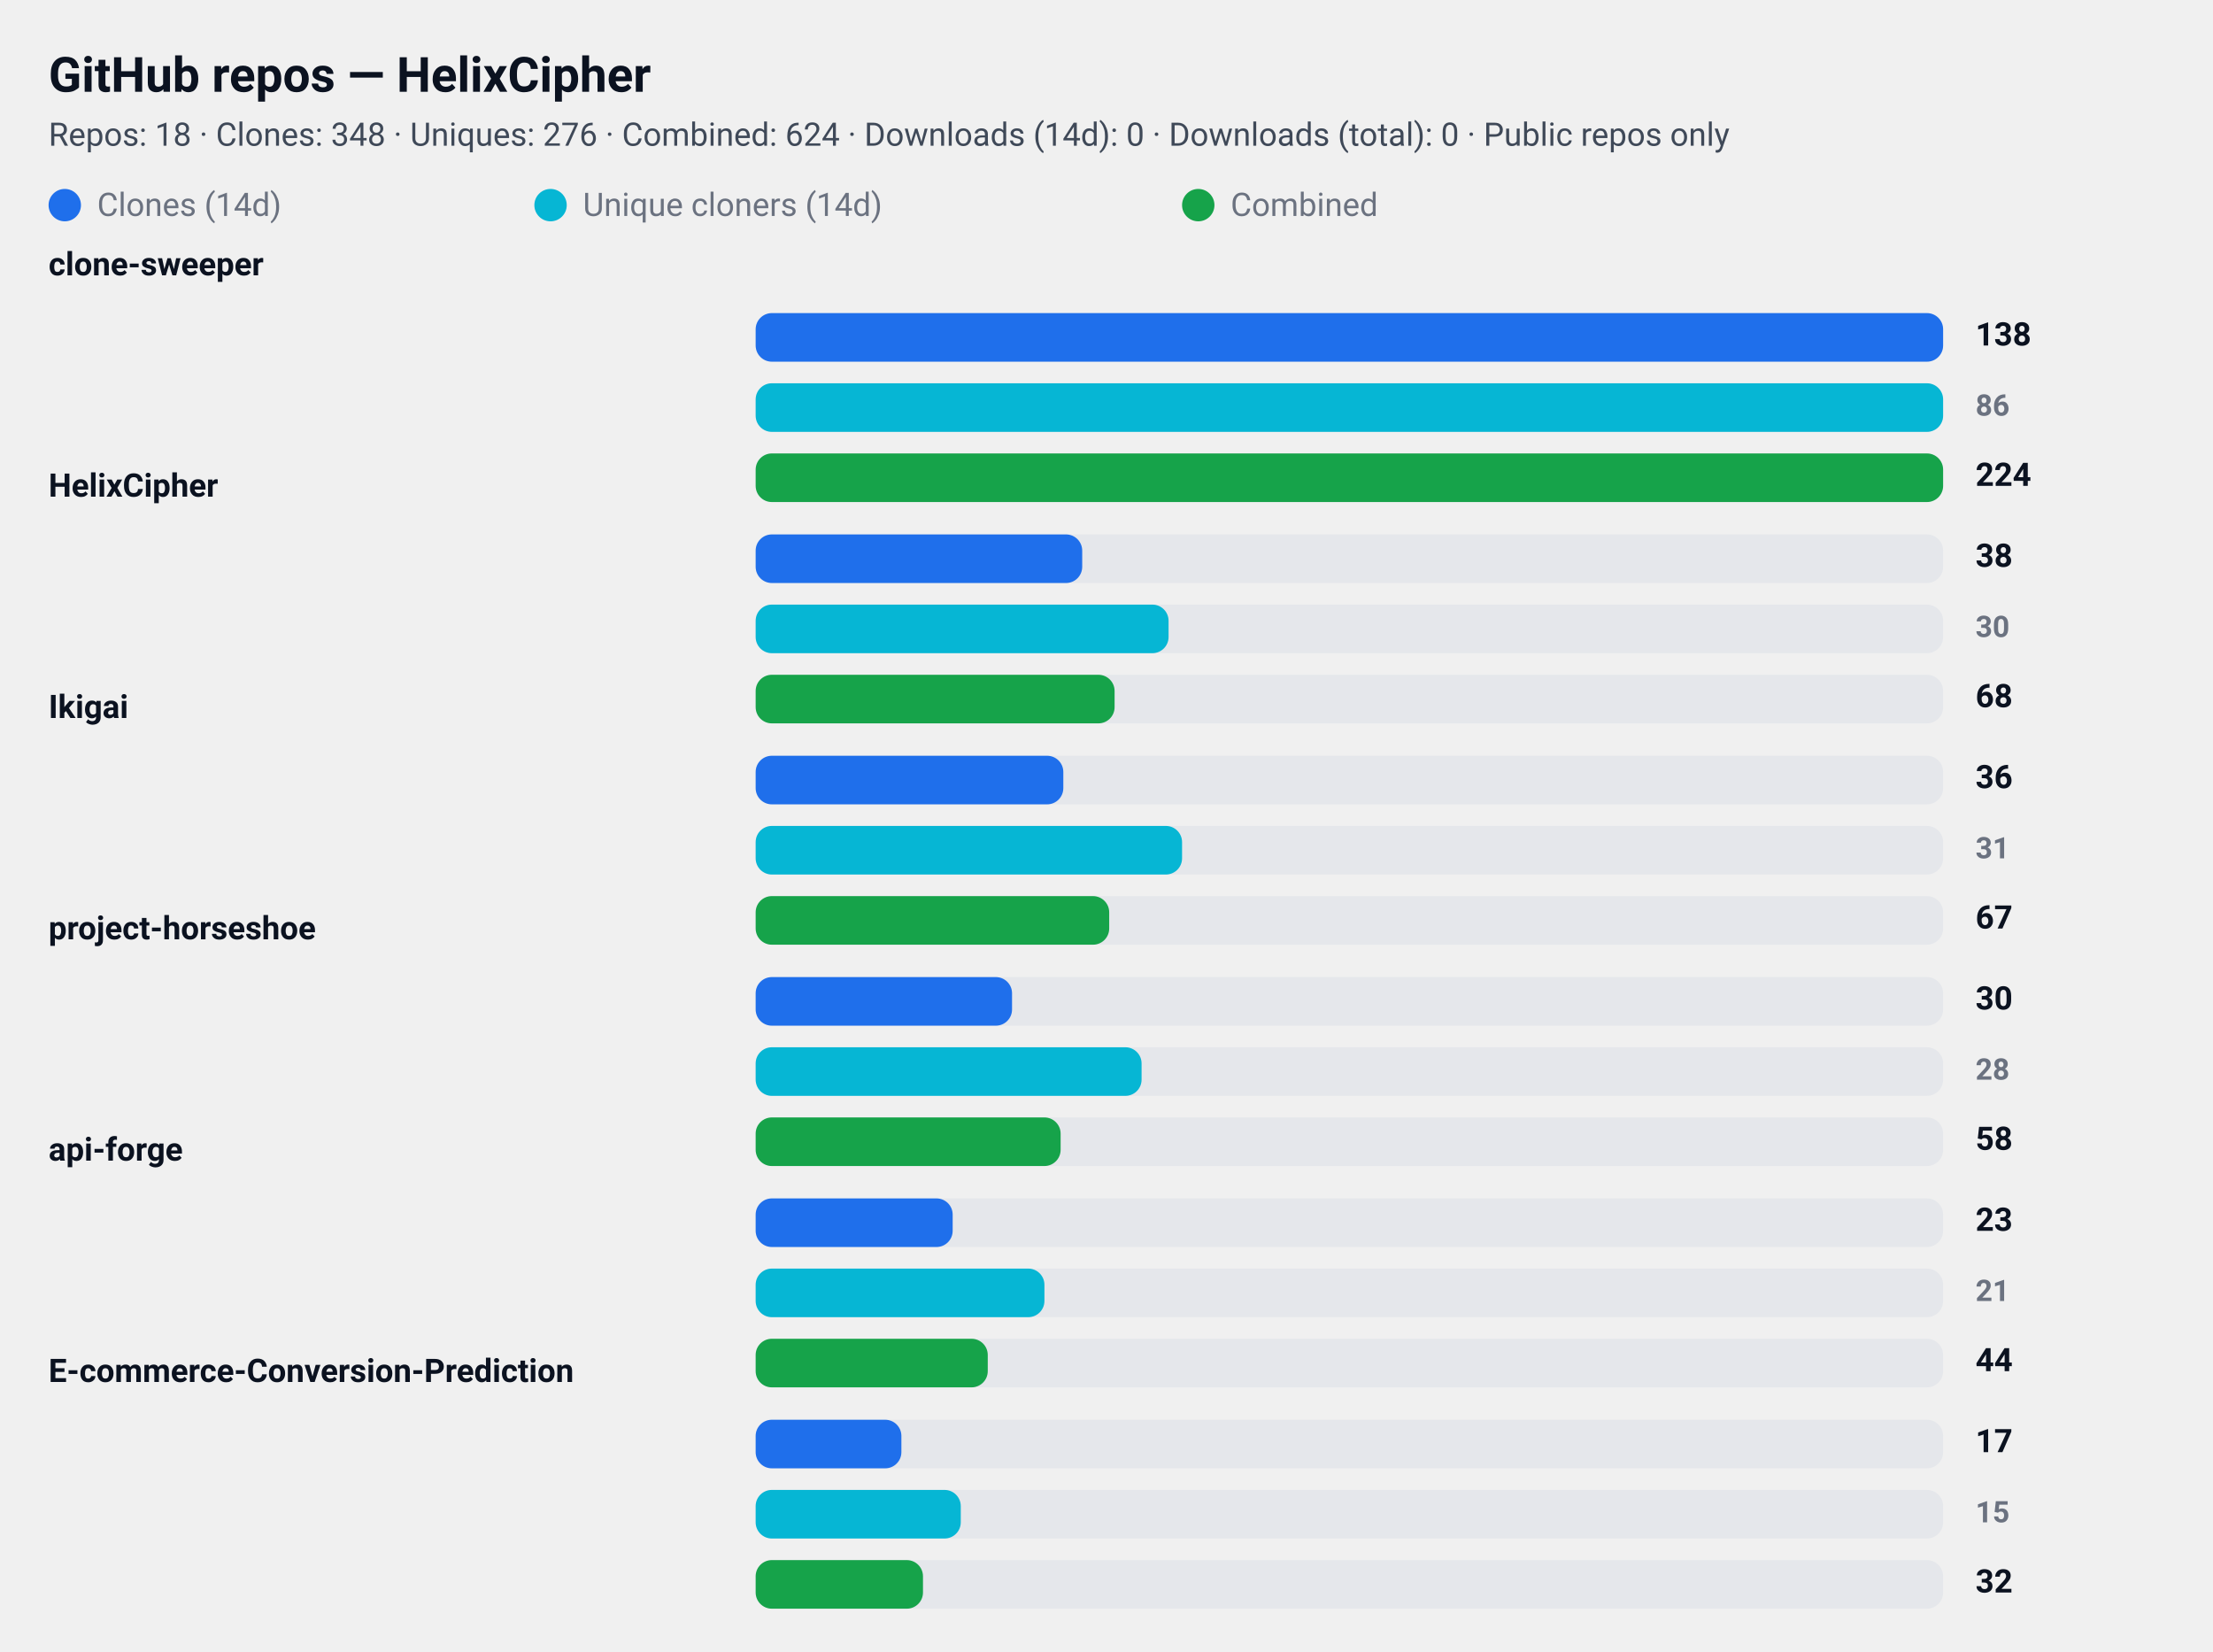
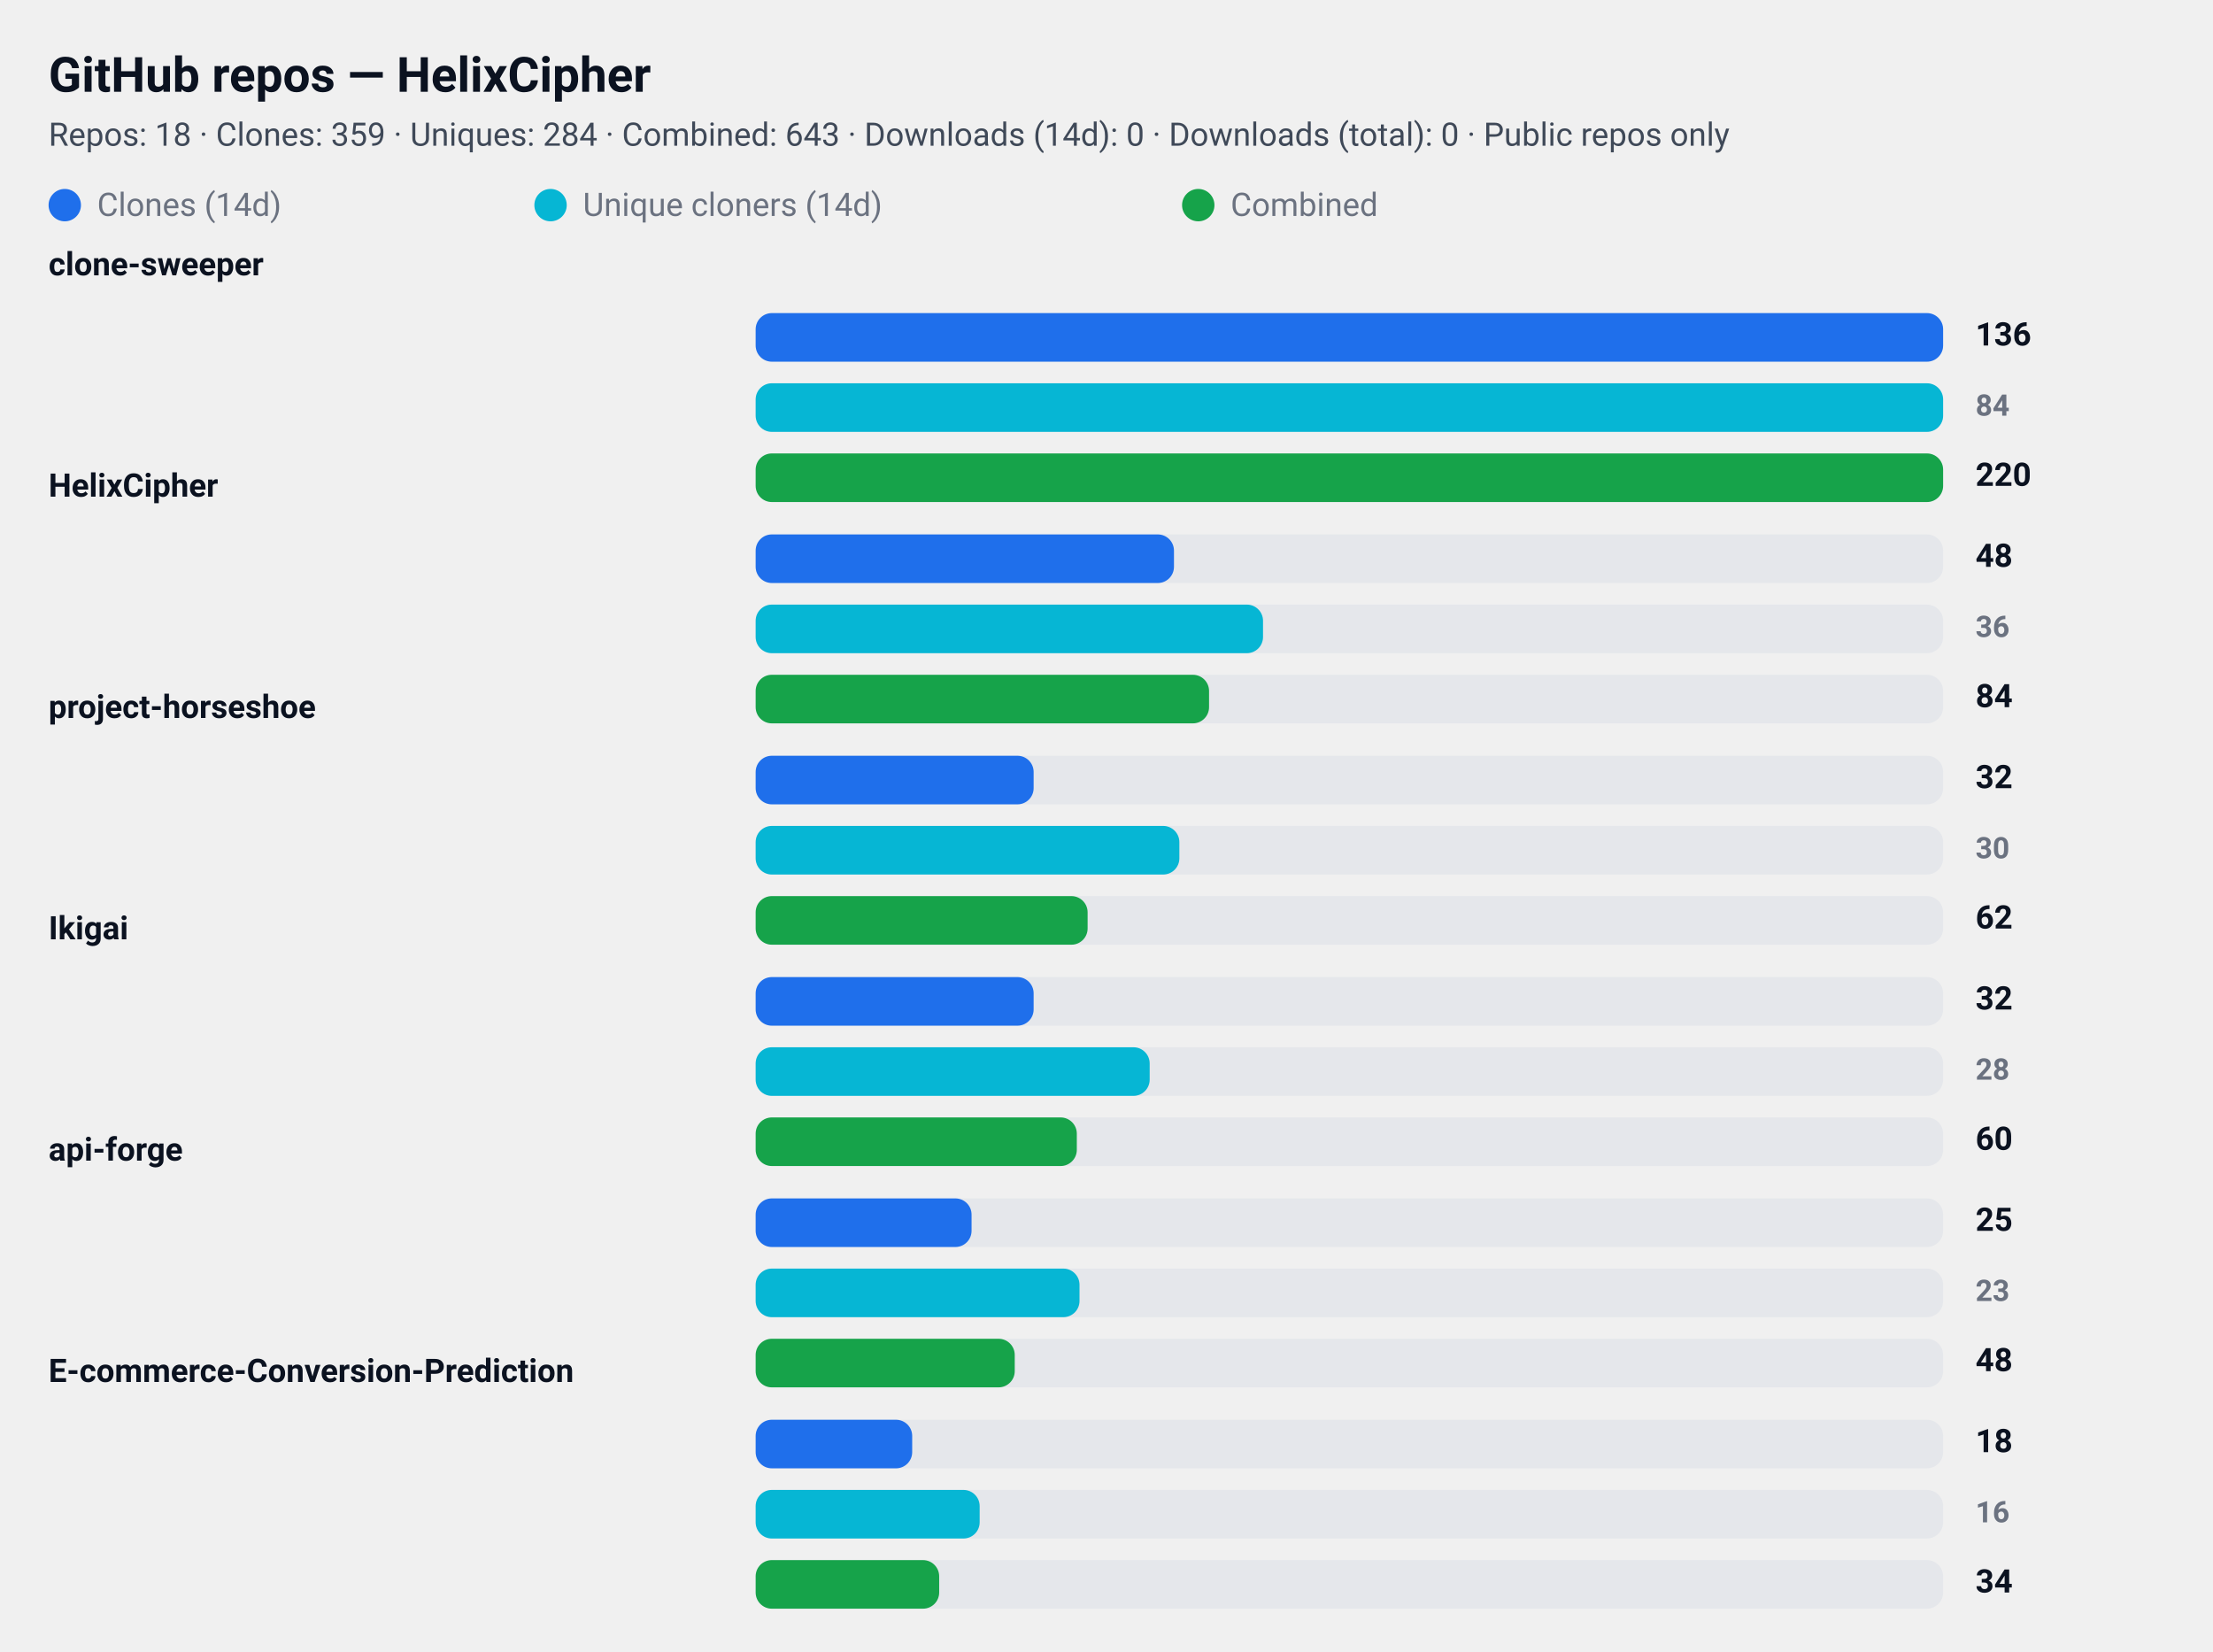
<svg xmlns="http://www.w3.org/2000/svg" width="820" height="612" viewBox="0 0 820 612" role="img" aria-label="GitHub repository clone statistics">
  <style>
  .card  { font-family: "Segoe UI", Roboto, "Helvetica Neue", Arial, sans-serif; }
  .title { font-weight: 700; font-size: 18px; fill: #0b1220; }
  .meta  { font-weight: 400; font-size: 12px; fill: #374151; opacity: 0.95; }
  .label { font-weight: 600; font-size: 12px; fill: #0b1220; }
  .count { font-weight: 700; font-size: 12px; fill: #0b1220; text-anchor: start; }
  .count-small { font-weight: 600; font-size: 11px; fill:#6b7280; text-anchor: start; }
  .muted { font-size:12px; fill:#6b7280; }

  .bar-clone { fill: #1f6feb; rx:6; }
  .bar-uniq  { fill: #06b6d4; rx:6; }
  .bar-comb  { fill: #16a34a; rx:6; }

  .bar-bg { fill: #e5e7eb; rx:6; }
  @media (prefers-color-scheme: dark) {
    .title, .meta, .label, .count, .count-small, .muted { fill: #ffffff; }
    .meta, .count-small { opacity: 0.9; }
  }
</style>
  <rect x="0" y="0" width="820" height="612" rx="12" fill="transparent" />
  <text x="18" y="34" class="title card">GitHub repos — HelixCipher</text>
-   <text x="18" y="54" class="meta card">Repos: 18 · Clones: 348 · Uniques: 276 · Combined: 624 · Downloads (14d): 0 · Downloads (total): 0 · Public repos only</text>
+   <text x="18" y="54" class="meta card">Repos: 18 · Clones: 359 · Uniques: 284 · Combined: 643 · Downloads (14d): 0 · Downloads (total): 0 · Public repos only</text>
  <g id="legend">
    <rect x="18" y="70" width="12" height="12" class="bar-clone" />
    <text x="36" y="80" class="muted card">Clones (14d)</text>
    <rect x="198" y="70" width="12" height="12" class="bar-uniq" />
    <text x="216" y="80" class="muted card">Unique cloners (14d)</text>
    <rect x="438" y="70" width="12" height="12" class="bar-comb" />
    <text x="456" y="80" class="muted card">Combined</text>
  </g>
  <text x="18" y="102" class="label card">clone-sweeper</text>
  <rect x="280" y="116" width="440" height="18" class="bar-bg" />
  <rect x="280" y="116" width="440" height="18" class="bar-clone" />
-   <text x="732" y="128" class="count card">138</text>
+   <text x="732" y="128" class="count card">136</text>
  <rect x="280" y="142" width="440" height="18" class="bar-bg" />
  <rect x="280" y="142" width="440" height="18" class="bar-uniq" />
-   <text x="732" y="154" class="count-small card">86</text>
+   <text x="732" y="154" class="count-small card">84</text>
  <rect x="280" y="168" width="440" height="18" class="bar-bg" />
  <rect x="280" y="168" width="440" height="18" class="bar-comb" />
-   <text x="732" y="180" class="count card">224</text>
+   <text x="732" y="180" class="count card">220</text>
  <text x="18" y="184" class="label card">HelixCipher</text>
  <rect x="280" y="198" width="440" height="18" class="bar-bg" />
-   <rect x="280" y="198" width="121" height="18" class="bar-clone" />
-   <text x="732" y="210" class="count card">38</text>
+   <rect x="280" y="198" width="155" height="18" class="bar-clone" />
+   <text x="732" y="210" class="count card">48</text>
  <rect x="280" y="224" width="440" height="18" class="bar-bg" />
-   <rect x="280" y="224" width="153" height="18" class="bar-uniq" />
-   <text x="732" y="236" class="count-small card">30</text>
+   <rect x="280" y="224" width="188" height="18" class="bar-uniq" />
+   <text x="732" y="236" class="count-small card">36</text>
  <rect x="280" y="250" width="440" height="18" class="bar-bg" />
-   <rect x="280" y="250" width="133" height="18" class="bar-comb" />
-   <text x="732" y="262" class="count card">68</text>
-   <text x="18" y="266" class="label card">Ikigai</text>
+   <rect x="280" y="250" width="168" height="18" class="bar-comb" />
+   <text x="732" y="262" class="count card">84</text>
+   <text x="18" y="266" class="label card">project-horseshoe</text>
  <rect x="280" y="280" width="440" height="18" class="bar-bg" />
-   <rect x="280" y="280" width="114" height="18" class="bar-clone" />
-   <text x="732" y="292" class="count card">36</text>
+   <rect x="280" y="280" width="103" height="18" class="bar-clone" />
+   <text x="732" y="292" class="count card">32</text>
  <rect x="280" y="306" width="440" height="18" class="bar-bg" />
-   <rect x="280" y="306" width="158" height="18" class="bar-uniq" />
-   <text x="732" y="318" class="count-small card">31</text>
+   <rect x="280" y="306" width="157" height="18" class="bar-uniq" />
+   <text x="732" y="318" class="count-small card">30</text>
  <rect x="280" y="332" width="440" height="18" class="bar-bg" />
-   <rect x="280" y="332" width="131" height="18" class="bar-comb" />
-   <text x="732" y="344" class="count card">67</text>
-   <text x="18" y="348" class="label card">project-horseshoe</text>
+   <rect x="280" y="332" width="123" height="18" class="bar-comb" />
+   <text x="732" y="344" class="count card">62</text>
+   <text x="18" y="348" class="label card">Ikigai</text>
  <rect x="280" y="362" width="440" height="18" class="bar-bg" />
-   <rect x="280" y="362" width="95" height="18" class="bar-clone" />
-   <text x="732" y="374" class="count card">30</text>
+   <rect x="280" y="362" width="103" height="18" class="bar-clone" />
+   <text x="732" y="374" class="count card">32</text>
  <rect x="280" y="388" width="440" height="18" class="bar-bg" />
-   <rect x="280" y="388" width="143" height="18" class="bar-uniq" />
+   <rect x="280" y="388" width="146" height="18" class="bar-uniq" />
  <text x="732" y="400" class="count-small card">28</text>
  <rect x="280" y="414" width="440" height="18" class="bar-bg" />
-   <rect x="280" y="414" width="113" height="18" class="bar-comb" />
-   <text x="732" y="426" class="count card">58</text>
+   <rect x="280" y="414" width="119" height="18" class="bar-comb" />
+   <text x="732" y="426" class="count card">60</text>
  <text x="18" y="430" class="label card">api-forge</text>
  <rect x="280" y="444" width="440" height="18" class="bar-bg" />
-   <rect x="280" y="444" width="73" height="18" class="bar-clone" />
-   <text x="732" y="456" class="count card">23</text>
+   <rect x="280" y="444" width="80" height="18" class="bar-clone" />
+   <text x="732" y="456" class="count card">25</text>
  <rect x="280" y="470" width="440" height="18" class="bar-bg" />
-   <rect x="280" y="470" width="107" height="18" class="bar-uniq" />
-   <text x="732" y="482" class="count-small card">21</text>
+   <rect x="280" y="470" width="120" height="18" class="bar-uniq" />
+   <text x="732" y="482" class="count-small card">23</text>
  <rect x="280" y="496" width="440" height="18" class="bar-bg" />
-   <rect x="280" y="496" width="86" height="18" class="bar-comb" />
-   <text x="732" y="508" class="count card">44</text>
+   <rect x="280" y="496" width="96" height="18" class="bar-comb" />
+   <text x="732" y="508" class="count card">48</text>
  <text x="18" y="512" class="label card">E-commerce-Conversion-Prediction</text>
  <rect x="280" y="526" width="440" height="18" class="bar-bg" />
-   <rect x="280" y="526" width="54" height="18" class="bar-clone" />
-   <text x="732" y="538" class="count card">17</text>
+   <rect x="280" y="526" width="58" height="18" class="bar-clone" />
+   <text x="732" y="538" class="count card">18</text>
  <rect x="280" y="552" width="440" height="18" class="bar-bg" />
-   <rect x="280" y="552" width="76" height="18" class="bar-uniq" />
-   <text x="732" y="564" class="count-small card">15</text>
+   <rect x="280" y="552" width="83" height="18" class="bar-uniq" />
+   <text x="732" y="564" class="count-small card">16</text>
  <rect x="280" y="578" width="440" height="18" class="bar-bg" />
-   <rect x="280" y="578" width="62" height="18" class="bar-comb" />
-   <text x="732" y="590" class="count card">32</text>
+   <rect x="280" y="578" width="68" height="18" class="bar-comb" />
+   <text x="732" y="590" class="count card">34</text>
</svg>
